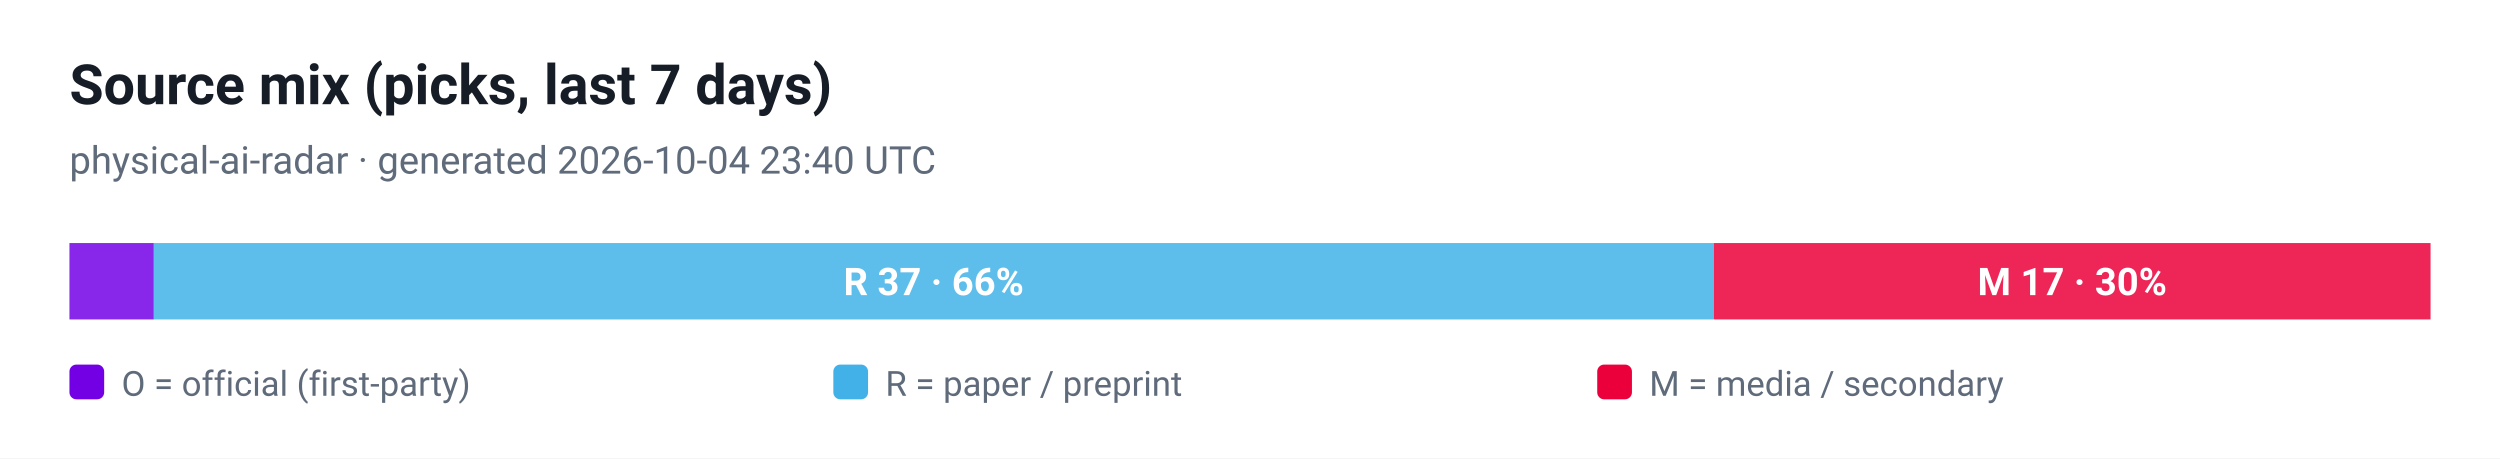
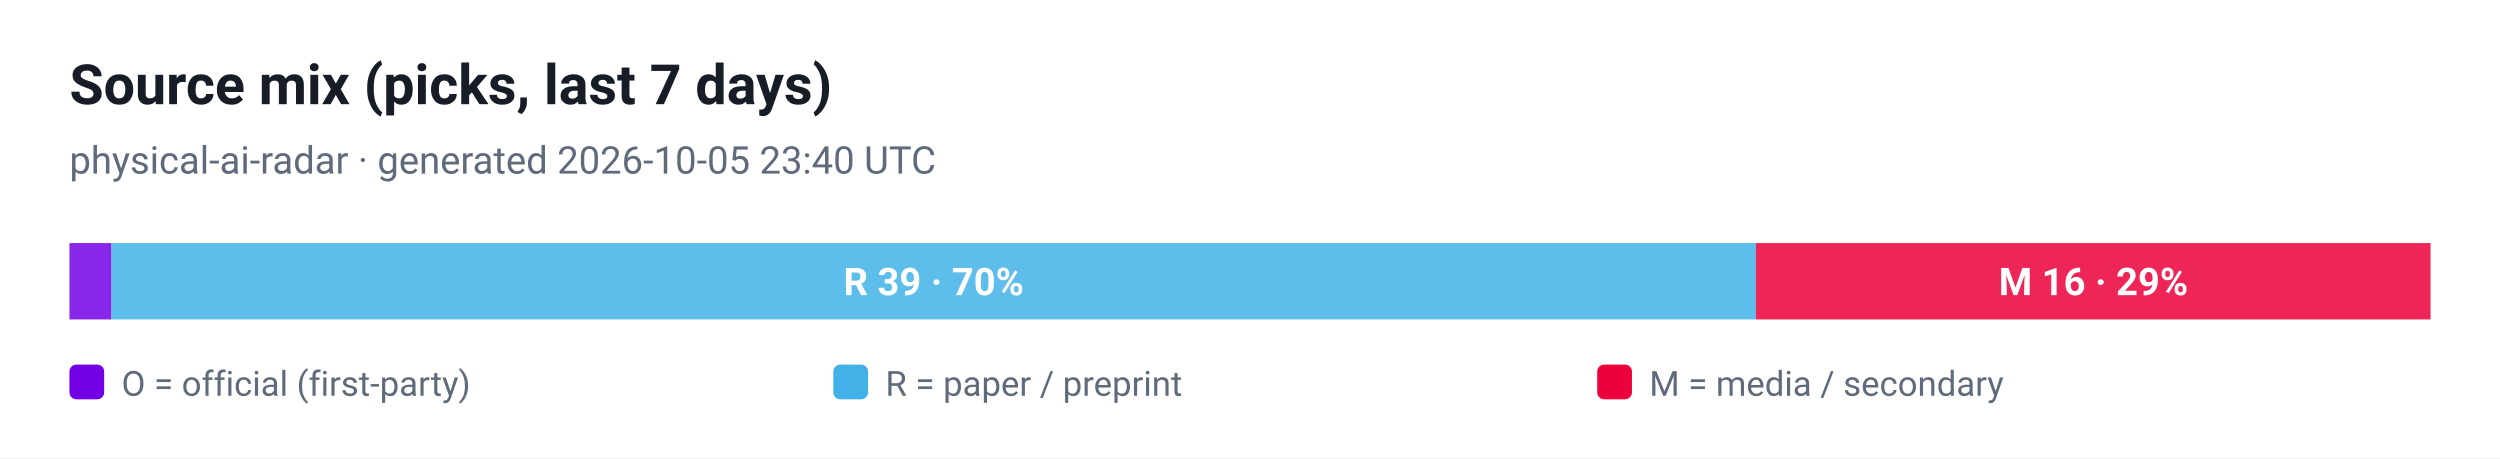
<svg xmlns="http://www.w3.org/2000/svg" viewBox="0 0 720 132" width="720" height="132" role="img" aria-label="Source mix (picks, last 7 days)">
  <style>
  .plate { fill: #ffffff }
  .ink { fill: #161d26 }
  .muted { fill: #5f6b7a }
  .grid { stroke: #e3e9ef }
  @media (prefers-color-scheme: dark) {
    .plate { fill: #0d1117 }
    .ink { fill: #e6edf3 }
    .muted { fill: #8b949e }
    .grid { stroke: #30363d }
  }
</style>
  <rect class="plate" width="720" height="132" />
  <text x="20" y="30" font-family="ui-sans-serif, -apple-system, 'Segoe UI', Roboto, Helvetica, Arial, sans-serif" font-size="16" font-weight="700" class="ink">Source mix (picks, last 7 days)</text>
-   <text x="20" y="50" font-family="ui-sans-serif, -apple-system, 'Segoe UI', Roboto, Helvetica, Arial, sans-serif" font-size="11" class="muted">physical-ai-radar · generated 2026-10-04 23:40 UTC</text>
-   <rect x="20.0" y="70" width="24.3" height="22" fill="#7300e5" fill-opacity="0.85" />
-   <rect x="44.3" y="70" width="449.3" height="22" fill="#41b1e8" fill-opacity="0.85" />
-   <text x="268.9" y="85" text-anchor="middle" font-family="ui-sans-serif, -apple-system, 'Segoe UI', Roboto, Helvetica, Arial, sans-serif" font-size="11" font-weight="700" fill="#ffffff">R 37 · 66%</text>
-   <rect x="493.6" y="70" width="206.4" height="22" fill="#eb003b" fill-opacity="0.85" />
-   <text x="596.8" y="85" text-anchor="middle" font-family="ui-sans-serif, -apple-system, 'Segoe UI', Roboto, Helvetica, Arial, sans-serif" font-size="11" font-weight="700" fill="#ffffff">M 17 · 30%</text>
+   <text x="20" y="50" font-family="ui-sans-serif, -apple-system, 'Segoe UI', Roboto, Helvetica, Arial, sans-serif" font-size="11" class="muted">physical-ai-radar · generated 2026-10-05 23:40 UTC</text>
+   <rect x="20.0" y="70" width="12.1" height="22" fill="#7300e5" fill-opacity="0.85" />
+   <rect x="32.1" y="70" width="473.6" height="22" fill="#41b1e8" fill-opacity="0.85" />
+   <text x="268.9" y="85" text-anchor="middle" font-family="ui-sans-serif, -apple-system, 'Segoe UI', Roboto, Helvetica, Arial, sans-serif" font-size="11" font-weight="700" fill="#ffffff">R 39 · 70%</text>
+   <rect x="505.7" y="70" width="194.3" height="22" fill="#eb003b" fill-opacity="0.85" />
+   <text x="602.9" y="85" text-anchor="middle" font-family="ui-sans-serif, -apple-system, 'Segoe UI', Roboto, Helvetica, Arial, sans-serif" font-size="11" font-weight="700" fill="#ffffff">M 16 · 29%</text>
  <rect x="20" y="105" width="10" height="10" rx="2" fill="#7300e5" />
  <text x="35" y="114" font-family="ui-sans-serif, -apple-system, 'Segoe UI', Roboto, Helvetica, Arial, sans-serif" font-size="10" fill="#5f6b7a">O = official (first-party)</text>
  <rect x="240" y="105" width="10" height="10" rx="2" fill="#41b1e8" />
  <text x="255" y="114" font-family="ui-sans-serif, -apple-system, 'Segoe UI', Roboto, Helvetica, Arial, sans-serif" font-size="10" fill="#5f6b7a">R = paper / preprint</text>
  <rect x="460" y="105" width="10" height="10" rx="2" fill="#eb003b" />
  <text x="475" y="114" font-family="ui-sans-serif, -apple-system, 'Segoe UI', Roboto, Helvetica, Arial, sans-serif" font-size="10" fill="#5f6b7a">M = media / secondary</text>
</svg>
